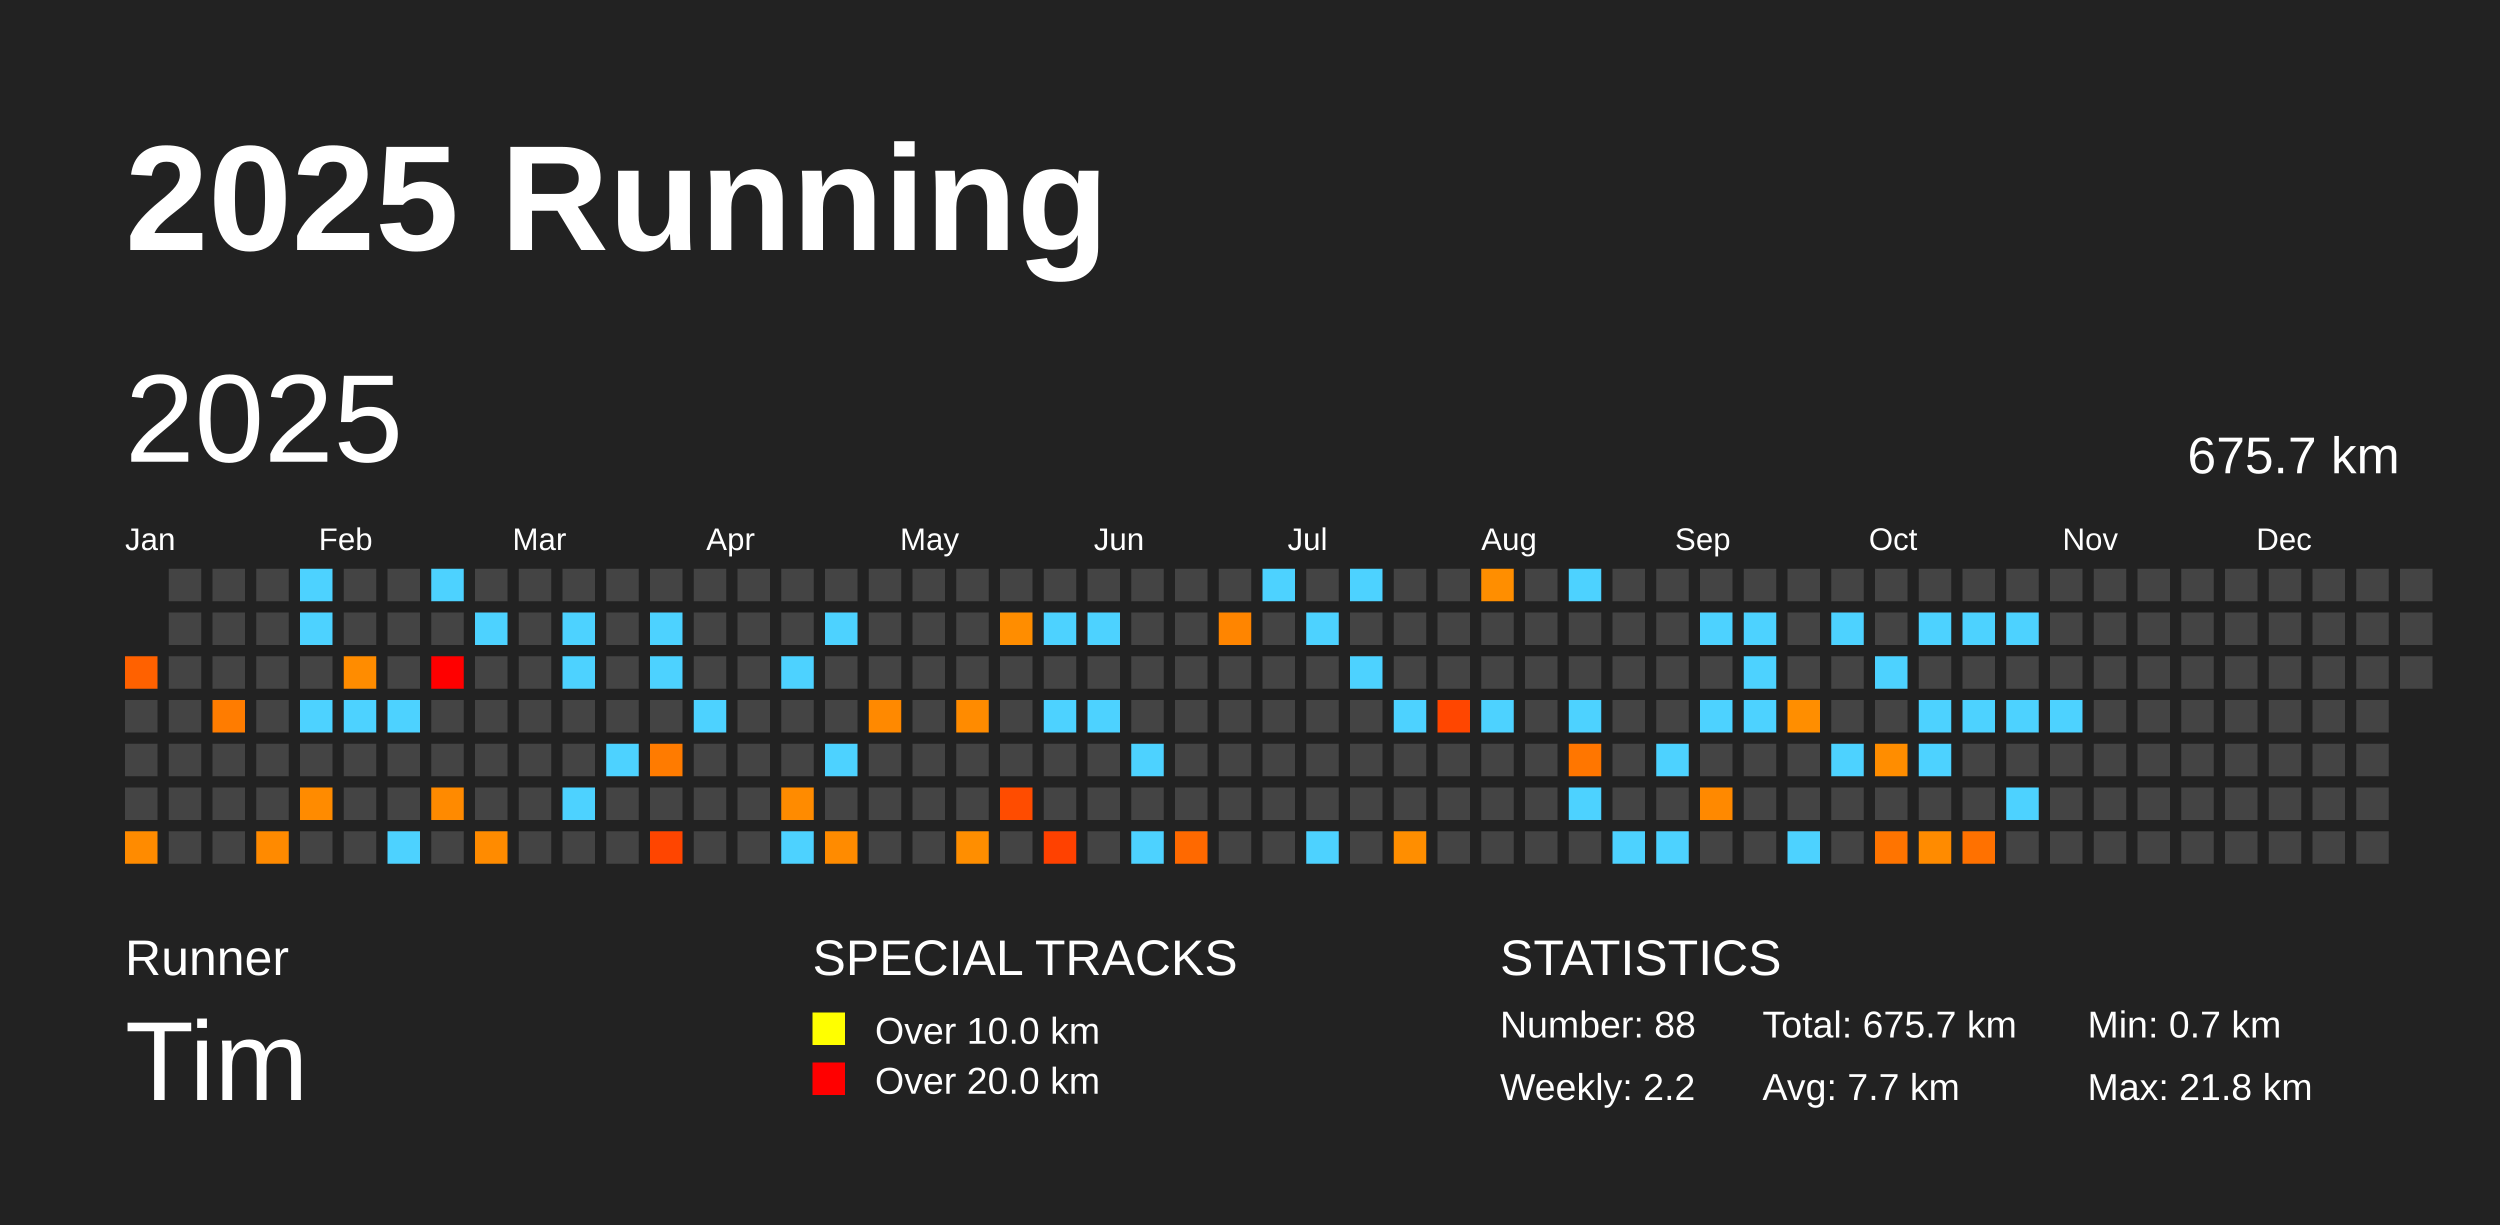
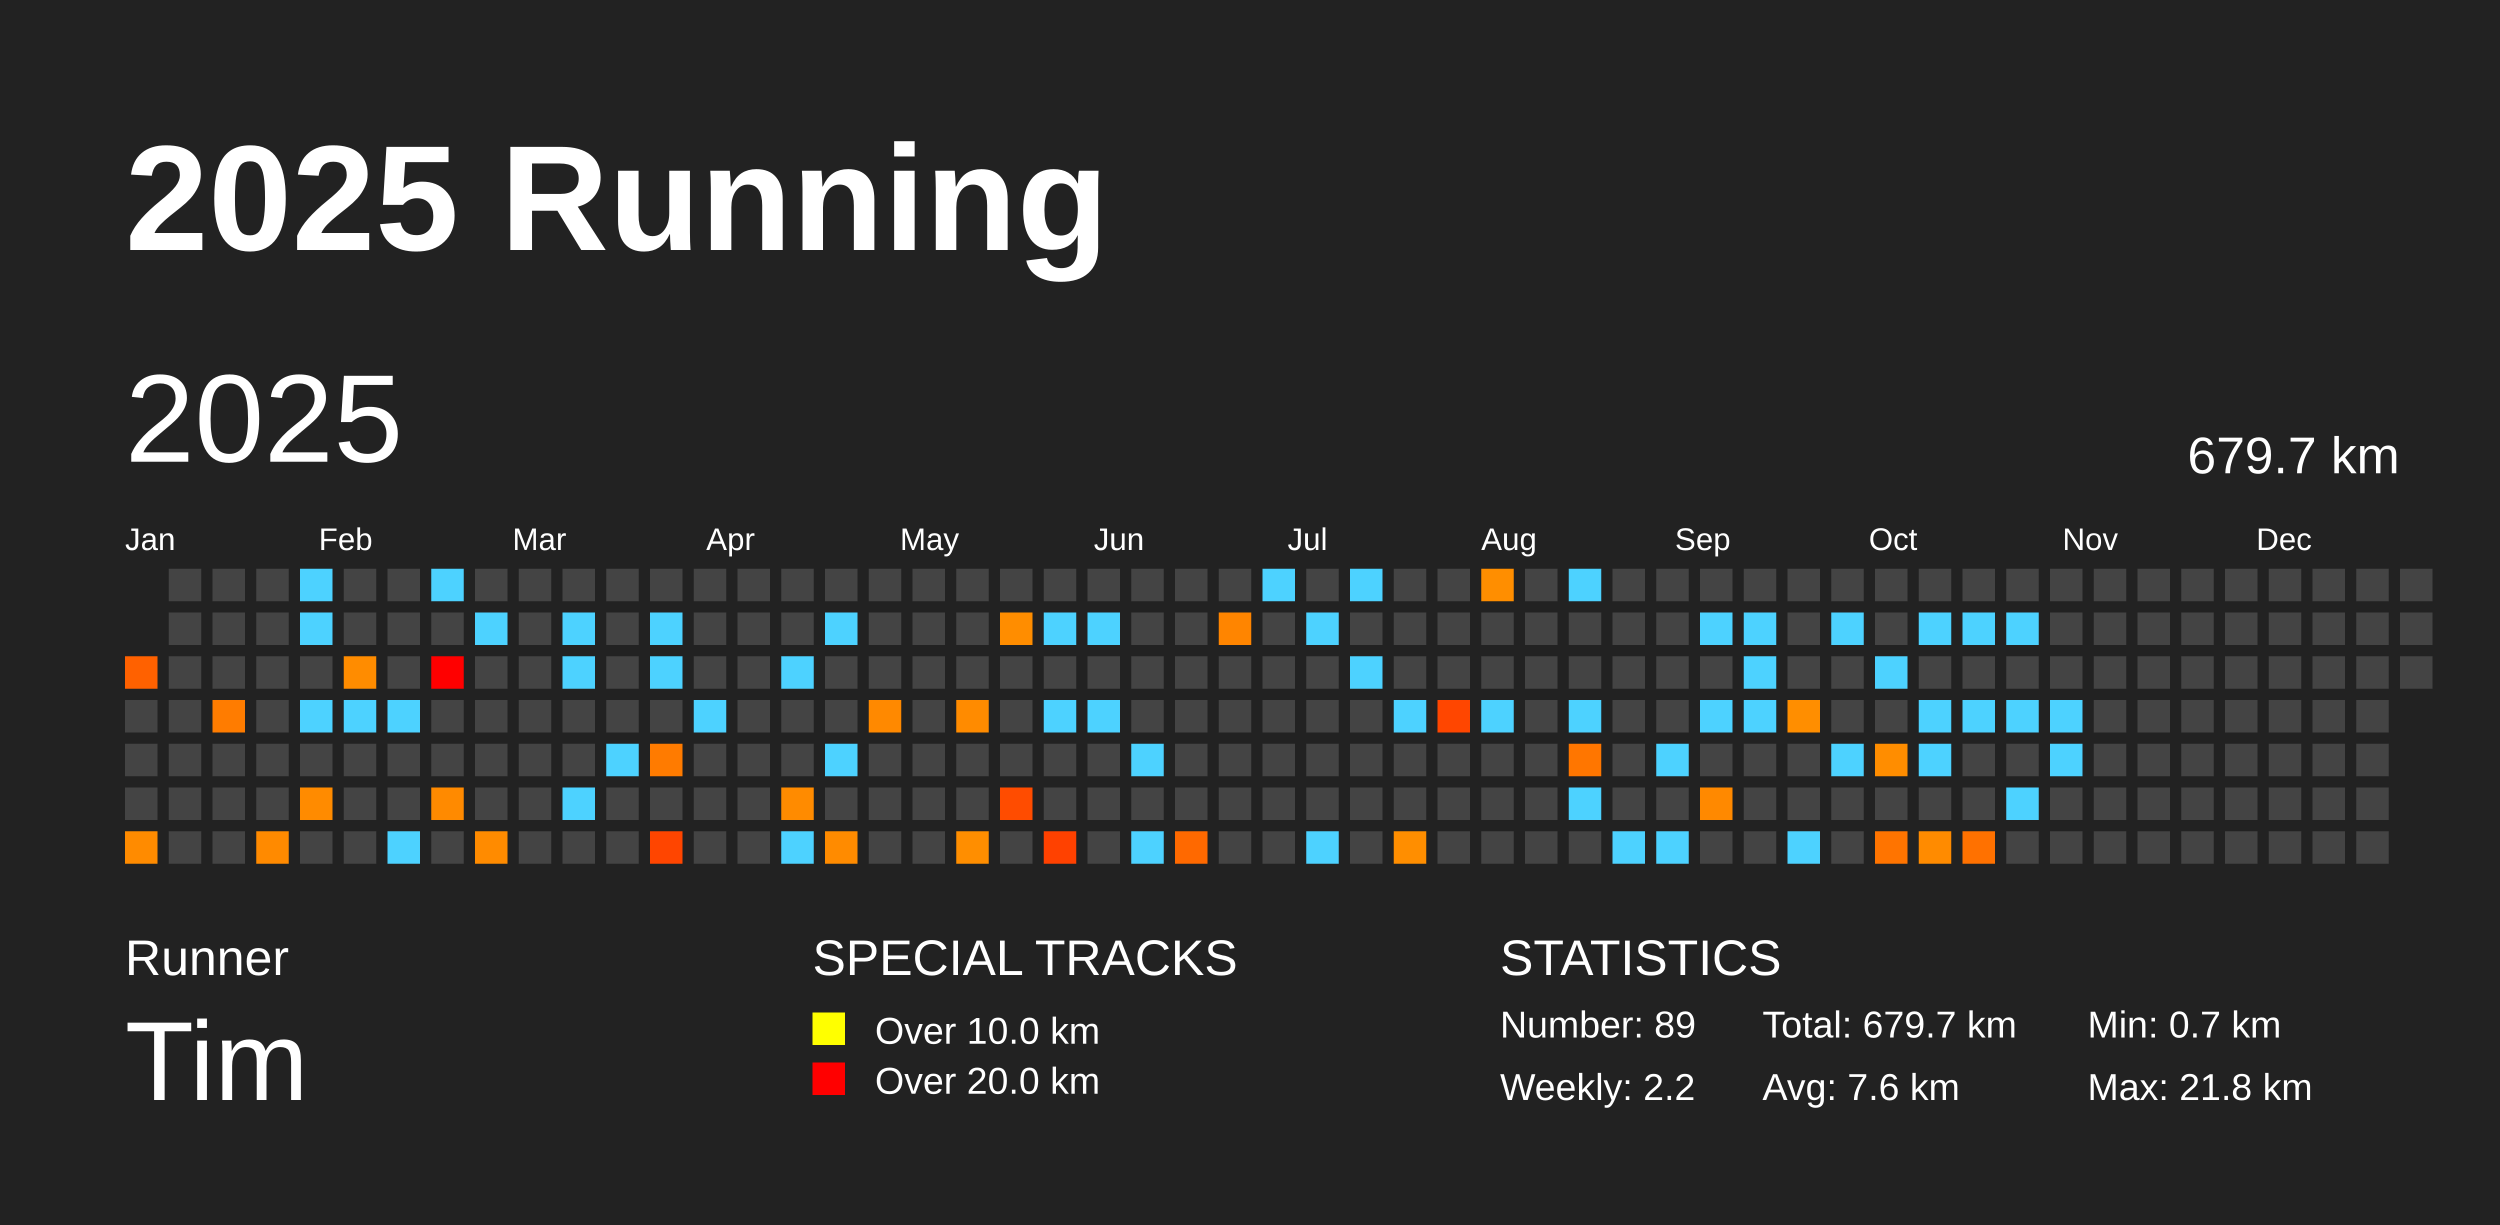
<svg xmlns="http://www.w3.org/2000/svg" baseProfile="full" height="98mm" version="1.1" viewBox="0,0,200,98" width="200mm">
  <defs />
  <rect fill="#222222" height="98" width="200" x="0" y="0" />
  <text fill="#FFFFFF" style="font-size:12px; font-family:Arial; font-weight:bold;" x="10" y="20">2025 Running</text>
  <text fill="#FFFFFF" style="font-size:4px; font-family:Arial" x="10" y="78">Runner</text>
  <text fill="#FFFFFF" style="font-size:9px; font-family:Arial" x="10" y="88">Tim</text>
  <text fill="#FFFFFF" style="font-size:4px; font-family:Arial" x="65" y="78">SPECIAL TRACKS</text>
  <rect fill="yellow" height="2.6" width="2.6" x="65" y="81" />
  <text fill="#FFFFFF" style="font-size:3px; font-family:Arial" x="70" y="83.5">Over 10.0 km</text>
  <rect fill="red" height="2.6" width="2.6" x="65" y="85" />
  <text fill="#FFFFFF" style="font-size:3px; font-family:Arial" x="70" y="87.5">Over 20.0 km</text>
  <text fill="#FFFFFF" style="font-size:4px; font-family:Arial" x="120" y="78">STATISTICS</text>
-   <text fill="#FFFFFF" style="font-size:3px; font-family:Arial" x="120" y="83">Number: 88</text>
+   <text fill="#FFFFFF" style="font-size:3px; font-family:Arial" x="120" y="83">Number: 89</text>
  <text fill="#FFFFFF" style="font-size:3px; font-family:Arial" x="120" y="88">Weekly: 2.2</text>
-   <text fill="#FFFFFF" style="font-size:3px; font-family:Arial" x="141" y="83">Total: 675.7 km</text>
-   <text fill="#FFFFFF" style="font-size:3px; font-family:Arial" x="141" y="88">Avg: 7.7 km</text>
+   <text fill="#FFFFFF" style="font-size:3px; font-family:Arial" x="141" y="83">Total: 679.7 km</text>
+   <text fill="#FFFFFF" style="font-size:3px; font-family:Arial" x="141" y="88">Avg: 7.6 km</text>
  <text fill="#FFFFFF" style="font-size:3px; font-family:Arial" x="167" y="83">Min: 0.7 km</text>
  <text fill="#FFFFFF" style="font-size:3px; font-family:Arial" x="167" y="88">Max: 21.8 km</text>
  <text dominant-baseline="hanging" fill="#FFFFFF" style="font-size:10.0px; font-family:Arial;" x="10" y="30">2025</text>
-   <text dominant-baseline="hanging" fill="#FFFFFF" style="font-size:4.125px; font-family:Arial;" x="175" y="35">675.7 km</text>
+   <text dominant-baseline="hanging" fill="#FFFFFF" style="font-size:4.125px; font-family:Arial;" x="175" y="35">679.7 km</text>
  <text fill="#FFFFFF" style="font-size:2.5px; font-family:Arial" x="10.0" y="44">Jan</text>
  <text fill="#FFFFFF" style="font-size:2.5px; font-family:Arial" x="25.5" y="44">Feb</text>
  <text fill="#FFFFFF" style="font-size:2.5px; font-family:Arial" x="41.0" y="44">Mar</text>
  <text fill="#FFFFFF" style="font-size:2.5px; font-family:Arial" x="56.5" y="44">Apr</text>
  <text fill="#FFFFFF" style="font-size:2.5px; font-family:Arial" x="72.0" y="44">May</text>
  <text fill="#FFFFFF" style="font-size:2.5px; font-family:Arial" x="87.5" y="44">Jun</text>
  <text fill="#FFFFFF" style="font-size:2.5px; font-family:Arial" x="103.0" y="44">Jul</text>
  <text fill="#FFFFFF" style="font-size:2.5px; font-family:Arial" x="118.5" y="44">Aug</text>
  <text fill="#FFFFFF" style="font-size:2.5px; font-family:Arial" x="134.0" y="44">Sep</text>
  <text fill="#FFFFFF" style="font-size:2.5px; font-family:Arial" x="149.5" y="44">Oct</text>
  <text fill="#FFFFFF" style="font-size:2.5px; font-family:Arial" x="165.0" y="44">Nov</text>
  <text fill="#FFFFFF" style="font-size:2.5px; font-family:Arial" x="180.5" y="44">Dec</text>
  <rect fill="#ff6100" height="2.6" width="2.6" x="10.0" y="52.5" />
  <rect fill="#444444" height="2.6" width="2.6" x="10.0" y="56.0" />
  <rect fill="#444444" height="2.6" width="2.6" x="10.0" y="59.5" />
  <rect fill="#444444" height="2.6" width="2.6" x="10.0" y="63.0" />
  <rect fill="#ff8b00" height="2.6" width="2.6" x="10.0" y="66.5" />
  <rect fill="#444444" height="2.6" width="2.6" x="13.5" y="45.5" />
  <rect fill="#444444" height="2.6" width="2.6" x="13.5" y="49.0" />
  <rect fill="#444444" height="2.6" width="2.6" x="13.5" y="52.5" />
  <rect fill="#444444" height="2.6" width="2.6" x="13.5" y="56.0" />
  <rect fill="#444444" height="2.6" width="2.6" x="13.5" y="59.5" />
  <rect fill="#444444" height="2.6" width="2.6" x="13.5" y="63.0" />
  <rect fill="#444444" height="2.6" width="2.6" x="13.5" y="66.5" />
  <rect fill="#444444" height="2.6" width="2.6" x="17.0" y="45.5" />
  <rect fill="#444444" height="2.6" width="2.6" x="17.0" y="49.0" />
  <rect fill="#444444" height="2.6" width="2.6" x="17.0" y="52.5" />
  <rect fill="#ff7c00" height="2.6" width="2.6" x="17.0" y="56.0" />
  <rect fill="#444444" height="2.6" width="2.6" x="17.0" y="59.5" />
  <rect fill="#444444" height="2.6" width="2.6" x="17.0" y="63.0" />
  <rect fill="#444444" height="2.6" width="2.6" x="17.0" y="66.5" />
  <rect fill="#444444" height="2.6" width="2.6" x="20.5" y="45.5" />
  <rect fill="#444444" height="2.6" width="2.6" x="20.5" y="49.0" />
  <rect fill="#444444" height="2.6" width="2.6" x="20.5" y="52.5" />
  <rect fill="#444444" height="2.6" width="2.6" x="20.5" y="56.0" />
  <rect fill="#444444" height="2.6" width="2.6" x="20.5" y="59.5" />
  <rect fill="#444444" height="2.6" width="2.6" x="20.5" y="63.0" />
  <rect fill="#ff8a00" height="2.6" width="2.6" x="20.5" y="66.5" />
  <rect fill="#4dd2ff" height="2.6" width="2.6" x="24.0" y="45.5" />
  <rect fill="#4dd2ff" height="2.6" width="2.6" x="24.0" y="49.0" />
  <rect fill="#444444" height="2.6" width="2.6" x="24.0" y="52.5" />
  <rect fill="#4dd2ff" height="2.6" width="2.6" x="24.0" y="56.0" />
  <rect fill="#444444" height="2.6" width="2.6" x="24.0" y="59.5" />
  <rect fill="#ff8b00" height="2.6" width="2.6" x="24.0" y="63.0" />
  <rect fill="#444444" height="2.6" width="2.6" x="24.0" y="66.5" />
  <rect fill="#444444" height="2.6" width="2.6" x="27.5" y="45.5" />
  <rect fill="#444444" height="2.6" width="2.6" x="27.5" y="49.0" />
  <rect fill="#ff8c00" height="2.6" width="2.6" x="27.5" y="52.5" />
  <rect fill="#4dd2ff" height="2.6" width="2.6" x="27.5" y="56.0" />
  <rect fill="#444444" height="2.6" width="2.6" x="27.5" y="59.5" />
  <rect fill="#444444" height="2.6" width="2.6" x="27.5" y="63.0" />
  <rect fill="#444444" height="2.6" width="2.6" x="27.5" y="66.5" />
  <rect fill="#444444" height="2.6" width="2.6" x="31.0" y="45.5" />
  <rect fill="#444444" height="2.6" width="2.6" x="31.0" y="49.0" />
  <rect fill="#444444" height="2.6" width="2.6" x="31.0" y="52.5" />
  <rect fill="#4dd2ff" height="2.6" width="2.6" x="31.0" y="56.0" />
  <rect fill="#444444" height="2.6" width="2.6" x="31.0" y="59.5" />
  <rect fill="#444444" height="2.6" width="2.6" x="31.0" y="63.0" />
  <rect fill="#4dd2ff" height="2.6" width="2.6" x="31.0" y="66.5" />
  <rect fill="#4dd2ff" height="2.6" width="2.6" x="34.5" y="45.5" />
  <rect fill="#444444" height="2.6" width="2.6" x="34.5" y="49.0" />
  <rect fill="red" height="2.6" width="2.6" x="34.5" y="52.5" />
  <rect fill="#444444" height="2.6" width="2.6" x="34.5" y="56.0" />
  <rect fill="#444444" height="2.6" width="2.6" x="34.5" y="59.5" />
  <rect fill="#ff8a00" height="2.6" width="2.6" x="34.5" y="63.0" />
  <rect fill="#444444" height="2.6" width="2.6" x="34.5" y="66.5" />
  <rect fill="#444444" height="2.6" width="2.6" x="38.0" y="45.5" />
  <rect fill="#4dd2ff" height="2.6" width="2.6" x="38.0" y="49.0" />
  <rect fill="#444444" height="2.6" width="2.6" x="38.0" y="52.5" />
  <rect fill="#444444" height="2.6" width="2.6" x="38.0" y="56.0" />
  <rect fill="#444444" height="2.6" width="2.6" x="38.0" y="59.5" />
  <rect fill="#444444" height="2.6" width="2.6" x="38.0" y="63.0" />
  <rect fill="#ff8b00" height="2.6" width="2.6" x="38.0" y="66.5" />
  <rect fill="#444444" height="2.6" width="2.6" x="41.5" y="45.5" />
  <rect fill="#444444" height="2.6" width="2.6" x="41.5" y="49.0" />
  <rect fill="#444444" height="2.6" width="2.6" x="41.5" y="52.5" />
  <rect fill="#444444" height="2.6" width="2.6" x="41.5" y="56.0" />
  <rect fill="#444444" height="2.6" width="2.6" x="41.5" y="59.5" />
  <rect fill="#444444" height="2.6" width="2.6" x="41.5" y="63.0" />
  <rect fill="#444444" height="2.6" width="2.6" x="41.5" y="66.5" />
  <rect fill="#444444" height="2.6" width="2.6" x="45.0" y="45.5" />
  <rect fill="#4dd2ff" height="2.6" width="2.6" x="45.0" y="49.0" />
  <rect fill="#4dd2ff" height="2.6" width="2.6" x="45.0" y="52.5" />
  <rect fill="#444444" height="2.6" width="2.6" x="45.0" y="56.0" />
  <rect fill="#444444" height="2.6" width="2.6" x="45.0" y="59.5" />
  <rect fill="#4dd2ff" height="2.6" width="2.6" x="45.0" y="63.0" />
  <rect fill="#444444" height="2.6" width="2.6" x="45.0" y="66.5" />
  <rect fill="#444444" height="2.6" width="2.6" x="48.5" y="45.5" />
  <rect fill="#444444" height="2.6" width="2.6" x="48.5" y="49.0" />
  <rect fill="#444444" height="2.6" width="2.6" x="48.5" y="52.5" />
  <rect fill="#444444" height="2.6" width="2.6" x="48.5" y="56.0" />
  <rect fill="#4dd2ff" height="2.6" width="2.6" x="48.5" y="59.5" />
  <rect fill="#444444" height="2.6" width="2.6" x="48.5" y="63.0" />
  <rect fill="#444444" height="2.6" width="2.6" x="48.5" y="66.5" />
  <rect fill="#444444" height="2.6" width="2.6" x="52.0" y="45.5" />
  <rect fill="#4dd2ff" height="2.6" width="2.6" x="52.0" y="49.0" />
  <rect fill="#4dd2ff" height="2.6" width="2.6" x="52.0" y="52.5" />
  <rect fill="#444444" height="2.6" width="2.6" x="52.0" y="56.0" />
  <rect fill="#ff7b00" height="2.6" width="2.6" x="52.0" y="59.5" />
  <rect fill="#444444" height="2.6" width="2.6" x="52.0" y="63.0" />
  <rect fill="#ff4500" height="2.6" width="2.6" x="52.0" y="66.5" />
  <rect fill="#444444" height="2.6" width="2.6" x="55.5" y="45.5" />
  <rect fill="#444444" height="2.6" width="2.6" x="55.5" y="49.0" />
  <rect fill="#444444" height="2.6" width="2.6" x="55.5" y="52.5" />
  <rect fill="#4dd2ff" height="2.6" width="2.6" x="55.5" y="56.0" />
  <rect fill="#444444" height="2.6" width="2.6" x="55.5" y="59.5" />
  <rect fill="#444444" height="2.6" width="2.6" x="55.5" y="63.0" />
  <rect fill="#444444" height="2.6" width="2.6" x="55.5" y="66.5" />
  <rect fill="#444444" height="2.6" width="2.6" x="59.0" y="45.5" />
  <rect fill="#444444" height="2.6" width="2.6" x="59.0" y="49.0" />
  <rect fill="#444444" height="2.6" width="2.6" x="59.0" y="52.5" />
  <rect fill="#444444" height="2.6" width="2.6" x="59.0" y="56.0" />
  <rect fill="#444444" height="2.6" width="2.6" x="59.0" y="59.5" />
  <rect fill="#444444" height="2.6" width="2.6" x="59.0" y="63.0" />
  <rect fill="#444444" height="2.6" width="2.6" x="59.0" y="66.5" />
  <rect fill="#444444" height="2.6" width="2.6" x="62.5" y="45.5" />
  <rect fill="#444444" height="2.6" width="2.6" x="62.5" y="49.0" />
  <rect fill="#4dd2ff" height="2.6" width="2.6" x="62.5" y="52.5" />
  <rect fill="#444444" height="2.6" width="2.6" x="62.5" y="56.0" />
  <rect fill="#444444" height="2.6" width="2.6" x="62.5" y="59.5" />
  <rect fill="#ff8b00" height="2.6" width="2.6" x="62.5" y="63.0" />
  <rect fill="#4dd2ff" height="2.6" width="2.6" x="62.5" y="66.5" />
  <rect fill="#444444" height="2.6" width="2.6" x="66.0" y="45.5" />
  <rect fill="#4dd2ff" height="2.6" width="2.6" x="66.0" y="49.0" />
  <rect fill="#444444" height="2.6" width="2.6" x="66.0" y="52.5" />
  <rect fill="#444444" height="2.6" width="2.6" x="66.0" y="56.0" />
  <rect fill="#4dd2ff" height="2.6" width="2.6" x="66.0" y="59.5" />
  <rect fill="#444444" height="2.6" width="2.6" x="66.0" y="63.0" />
  <rect fill="#ff8b00" height="2.6" width="2.6" x="66.0" y="66.5" />
  <rect fill="#444444" height="2.6" width="2.6" x="69.5" y="45.5" />
  <rect fill="#444444" height="2.6" width="2.6" x="69.5" y="49.0" />
  <rect fill="#444444" height="2.6" width="2.6" x="69.5" y="52.5" />
  <rect fill="#ff8900" height="2.6" width="2.6" x="69.5" y="56.0" />
  <rect fill="#444444" height="2.6" width="2.6" x="69.5" y="59.5" />
  <rect fill="#444444" height="2.6" width="2.6" x="69.5" y="63.0" />
  <rect fill="#444444" height="2.6" width="2.6" x="69.5" y="66.5" />
  <rect fill="#444444" height="2.6" width="2.6" x="73.0" y="45.5" />
  <rect fill="#444444" height="2.6" width="2.6" x="73.0" y="49.0" />
  <rect fill="#444444" height="2.6" width="2.6" x="73.0" y="52.5" />
  <rect fill="#444444" height="2.6" width="2.6" x="73.0" y="56.0" />
  <rect fill="#444444" height="2.6" width="2.6" x="73.0" y="59.5" />
  <rect fill="#444444" height="2.6" width="2.6" x="73.0" y="63.0" />
  <rect fill="#444444" height="2.6" width="2.6" x="73.0" y="66.5" />
  <rect fill="#444444" height="2.6" width="2.6" x="76.5" y="45.5" />
  <rect fill="#444444" height="2.6" width="2.6" x="76.5" y="49.0" />
  <rect fill="#444444" height="2.6" width="2.6" x="76.5" y="52.5" />
  <rect fill="#ff8b00" height="2.6" width="2.6" x="76.5" y="56.0" />
  <rect fill="#444444" height="2.6" width="2.6" x="76.5" y="59.5" />
  <rect fill="#444444" height="2.6" width="2.6" x="76.5" y="63.0" />
  <rect fill="#ff8e00" height="2.6" width="2.6" x="76.5" y="66.5" />
  <rect fill="#444444" height="2.6" width="2.6" x="80.0" y="45.5" />
  <rect fill="#ff8d00" height="2.6" width="2.6" x="80.0" y="49.0" />
  <rect fill="#444444" height="2.6" width="2.6" x="80.0" y="52.5" />
  <rect fill="#444444" height="2.6" width="2.6" x="80.0" y="56.0" />
  <rect fill="#444444" height="2.6" width="2.6" x="80.0" y="59.5" />
  <rect fill="#ff4c00" height="2.6" width="2.6" x="80.0" y="63.0" />
  <rect fill="#444444" height="2.6" width="2.6" x="80.0" y="66.5" />
  <rect fill="#444444" height="2.6" width="2.6" x="83.5" y="45.5" />
  <rect fill="#4dd2ff" height="2.6" width="2.6" x="83.5" y="49.0" />
  <rect fill="#444444" height="2.6" width="2.6" x="83.5" y="52.5" />
  <rect fill="#4dd2ff" height="2.6" width="2.6" x="83.5" y="56.0" />
  <rect fill="#444444" height="2.6" width="2.6" x="83.5" y="59.5" />
  <rect fill="#444444" height="2.6" width="2.6" x="83.5" y="63.0" />
  <rect fill="#ff4100" height="2.6" width="2.6" x="83.5" y="66.5" />
  <rect fill="#444444" height="2.6" width="2.6" x="87.0" y="45.5" />
  <rect fill="#4dd2ff" height="2.6" width="2.6" x="87.0" y="49.0" />
  <rect fill="#444444" height="2.6" width="2.6" x="87.0" y="52.5" />
  <rect fill="#4dd2ff" height="2.6" width="2.6" x="87.0" y="56.0" />
  <rect fill="#444444" height="2.6" width="2.6" x="87.0" y="59.5" />
  <rect fill="#444444" height="2.6" width="2.6" x="87.0" y="63.0" />
  <rect fill="#444444" height="2.6" width="2.6" x="87.0" y="66.5" />
  <rect fill="#444444" height="2.6" width="2.6" x="90.5" y="45.5" />
  <rect fill="#444444" height="2.6" width="2.6" x="90.5" y="49.0" />
  <rect fill="#444444" height="2.6" width="2.6" x="90.5" y="52.5" />
  <rect fill="#444444" height="2.6" width="2.6" x="90.5" y="56.0" />
  <rect fill="#4dd2ff" height="2.6" width="2.6" x="90.5" y="59.5" />
  <rect fill="#444444" height="2.6" width="2.6" x="90.5" y="63.0" />
  <rect fill="#4dd2ff" height="2.6" width="2.6" x="90.5" y="66.5" />
  <rect fill="#444444" height="2.6" width="2.6" x="94.0" y="45.5" />
  <rect fill="#444444" height="2.6" width="2.6" x="94.0" y="49.0" />
  <rect fill="#444444" height="2.6" width="2.6" x="94.0" y="52.5" />
  <rect fill="#444444" height="2.6" width="2.6" x="94.0" y="56.0" />
  <rect fill="#444444" height="2.6" width="2.6" x="94.0" y="59.5" />
  <rect fill="#444444" height="2.6" width="2.6" x="94.0" y="63.0" />
  <rect fill="#ff6900" height="2.6" width="2.6" x="94.0" y="66.5" />
  <rect fill="#444444" height="2.6" width="2.6" x="97.5" y="45.5" />
  <rect fill="#ff8500" height="2.6" width="2.6" x="97.5" y="49.0" />
  <rect fill="#444444" height="2.6" width="2.6" x="97.5" y="52.5" />
  <rect fill="#444444" height="2.6" width="2.6" x="97.5" y="56.0" />
  <rect fill="#444444" height="2.6" width="2.6" x="97.5" y="59.5" />
  <rect fill="#444444" height="2.6" width="2.6" x="97.5" y="63.0" />
  <rect fill="#444444" height="2.6" width="2.6" x="97.5" y="66.5" />
  <rect fill="#4dd2ff" height="2.6" width="2.6" x="101.0" y="45.5" />
  <rect fill="#444444" height="2.6" width="2.6" x="101.0" y="49.0" />
  <rect fill="#444444" height="2.6" width="2.6" x="101.0" y="52.5" />
  <rect fill="#444444" height="2.6" width="2.6" x="101.0" y="56.0" />
  <rect fill="#444444" height="2.6" width="2.6" x="101.0" y="59.5" />
  <rect fill="#444444" height="2.6" width="2.6" x="101.0" y="63.0" />
  <rect fill="#444444" height="2.6" width="2.6" x="101.0" y="66.5" />
  <rect fill="#444444" height="2.6" width="2.6" x="104.5" y="45.5" />
  <rect fill="#4dd2ff" height="2.6" width="2.6" x="104.5" y="49.0" />
  <rect fill="#444444" height="2.6" width="2.6" x="104.5" y="52.5" />
  <rect fill="#444444" height="2.6" width="2.6" x="104.5" y="56.0" />
  <rect fill="#444444" height="2.6" width="2.6" x="104.5" y="59.5" />
  <rect fill="#444444" height="2.6" width="2.6" x="104.5" y="63.0" />
  <rect fill="#4dd2ff" height="2.6" width="2.6" x="104.5" y="66.5" />
  <rect fill="#4dd2ff" height="2.6" width="2.6" x="108.0" y="45.5" />
  <rect fill="#444444" height="2.6" width="2.6" x="108.0" y="49.0" />
  <rect fill="#4dd2ff" height="2.6" width="2.6" x="108.0" y="52.5" />
  <rect fill="#444444" height="2.6" width="2.6" x="108.0" y="56.0" />
  <rect fill="#444444" height="2.6" width="2.6" x="108.0" y="59.5" />
  <rect fill="#444444" height="2.6" width="2.6" x="108.0" y="63.0" />
  <rect fill="#444444" height="2.6" width="2.6" x="108.0" y="66.5" />
  <rect fill="#444444" height="2.6" width="2.6" x="111.5" y="45.5" />
  <rect fill="#444444" height="2.6" width="2.6" x="111.5" y="49.0" />
  <rect fill="#444444" height="2.6" width="2.6" x="111.5" y="52.5" />
  <rect fill="#4dd2ff" height="2.6" width="2.6" x="111.5" y="56.0" />
  <rect fill="#444444" height="2.6" width="2.6" x="111.5" y="59.5" />
  <rect fill="#444444" height="2.6" width="2.6" x="111.5" y="63.0" />
  <rect fill="#ff8e00" height="2.6" width="2.6" x="111.5" y="66.5" />
  <rect fill="#444444" height="2.6" width="2.6" x="115.0" y="45.5" />
  <rect fill="#444444" height="2.6" width="2.6" x="115.0" y="49.0" />
  <rect fill="#444444" height="2.6" width="2.6" x="115.0" y="52.5" />
  <rect fill="#ff4600" height="2.6" width="2.6" x="115.0" y="56.0" />
  <rect fill="#444444" height="2.6" width="2.6" x="115.0" y="59.5" />
  <rect fill="#444444" height="2.6" width="2.6" x="115.0" y="63.0" />
  <rect fill="#444444" height="2.6" width="2.6" x="115.0" y="66.5" />
  <rect fill="#ff8e00" height="2.6" width="2.6" x="118.5" y="45.5" />
  <rect fill="#444444" height="2.6" width="2.6" x="118.5" y="49.0" />
  <rect fill="#444444" height="2.6" width="2.6" x="118.5" y="52.5" />
  <rect fill="#4dd2ff" height="2.6" width="2.6" x="118.5" y="56.0" />
  <rect fill="#444444" height="2.6" width="2.6" x="118.5" y="59.5" />
  <rect fill="#444444" height="2.6" width="2.6" x="118.5" y="63.0" />
  <rect fill="#444444" height="2.6" width="2.6" x="118.5" y="66.5" />
  <rect fill="#444444" height="2.6" width="2.6" x="122.0" y="45.5" />
  <rect fill="#444444" height="2.6" width="2.6" x="122.0" y="49.0" />
  <rect fill="#444444" height="2.6" width="2.6" x="122.0" y="52.5" />
  <rect fill="#444444" height="2.6" width="2.6" x="122.0" y="56.0" />
  <rect fill="#444444" height="2.6" width="2.6" x="122.0" y="59.5" />
  <rect fill="#444444" height="2.6" width="2.6" x="122.0" y="63.0" />
  <rect fill="#444444" height="2.6" width="2.6" x="122.0" y="66.5" />
  <rect fill="#4dd2ff" height="2.6" width="2.6" x="125.5" y="45.5" />
  <rect fill="#444444" height="2.6" width="2.6" x="125.5" y="49.0" />
  <rect fill="#444444" height="2.6" width="2.6" x="125.5" y="52.5" />
  <rect fill="#4dd2ff" height="2.6" width="2.6" x="125.5" y="56.0" />
  <rect fill="#ff7600" height="2.6" width="2.6" x="125.5" y="59.5" />
  <rect fill="#4dd2ff" height="2.6" width="2.6" x="125.5" y="63.0" />
  <rect fill="#444444" height="2.6" width="2.6" x="125.5" y="66.5" />
  <rect fill="#444444" height="2.6" width="2.6" x="129.0" y="45.5" />
  <rect fill="#444444" height="2.6" width="2.6" x="129.0" y="49.0" />
  <rect fill="#444444" height="2.6" width="2.6" x="129.0" y="52.5" />
  <rect fill="#444444" height="2.6" width="2.6" x="129.0" y="56.0" />
  <rect fill="#444444" height="2.6" width="2.6" x="129.0" y="59.5" />
  <rect fill="#444444" height="2.6" width="2.6" x="129.0" y="63.0" />
  <rect fill="#4dd2ff" height="2.6" width="2.6" x="129.0" y="66.5" />
  <rect fill="#444444" height="2.6" width="2.6" x="132.5" y="45.5" />
  <rect fill="#444444" height="2.6" width="2.6" x="132.5" y="49.0" />
  <rect fill="#444444" height="2.6" width="2.6" x="132.5" y="52.5" />
  <rect fill="#444444" height="2.6" width="2.6" x="132.5" y="56.0" />
  <rect fill="#4dd2ff" height="2.6" width="2.6" x="132.5" y="59.5" />
  <rect fill="#444444" height="2.6" width="2.6" x="132.5" y="63.0" />
  <rect fill="#4dd2ff" height="2.6" width="2.6" x="132.5" y="66.5" />
  <rect fill="#444444" height="2.6" width="2.6" x="136.0" y="45.5" />
  <rect fill="#4dd2ff" height="2.6" width="2.6" x="136.0" y="49.0" />
  <rect fill="#444444" height="2.6" width="2.6" x="136.0" y="52.5" />
  <rect fill="#4dd2ff" height="2.6" width="2.6" x="136.0" y="56.0" />
  <rect fill="#444444" height="2.6" width="2.6" x="136.0" y="59.5" />
  <rect fill="#ff8900" height="2.6" width="2.6" x="136.0" y="63.0" />
  <rect fill="#444444" height="2.6" width="2.6" x="136.0" y="66.5" />
  <rect fill="#444444" height="2.6" width="2.6" x="139.5" y="45.5" />
  <rect fill="#4dd2ff" height="2.6" width="2.6" x="139.5" y="49.0" />
  <rect fill="#4dd2ff" height="2.6" width="2.6" x="139.5" y="52.5" />
  <rect fill="#4dd2ff" height="2.6" width="2.6" x="139.5" y="56.0" />
  <rect fill="#444444" height="2.6" width="2.6" x="139.5" y="59.5" />
  <rect fill="#444444" height="2.6" width="2.6" x="139.5" y="63.0" />
  <rect fill="#444444" height="2.6" width="2.6" x="139.5" y="66.5" />
  <rect fill="#444444" height="2.6" width="2.6" x="143.0" y="45.5" />
  <rect fill="#444444" height="2.6" width="2.6" x="143.0" y="49.0" />
  <rect fill="#444444" height="2.6" width="2.6" x="143.0" y="52.5" />
  <rect fill="#ff8e00" height="2.6" width="2.6" x="143.0" y="56.0" />
  <rect fill="#444444" height="2.6" width="2.6" x="143.0" y="59.5" />
  <rect fill="#444444" height="2.6" width="2.6" x="143.0" y="63.0" />
  <rect fill="#4dd2ff" height="2.6" width="2.6" x="143.0" y="66.5" />
  <rect fill="#444444" height="2.6" width="2.6" x="146.5" y="45.5" />
  <rect fill="#4dd2ff" height="2.6" width="2.6" x="146.5" y="49.0" />
  <rect fill="#444444" height="2.6" width="2.6" x="146.5" y="52.5" />
  <rect fill="#444444" height="2.6" width="2.6" x="146.5" y="56.0" />
  <rect fill="#4dd2ff" height="2.6" width="2.6" x="146.5" y="59.5" />
  <rect fill="#444444" height="2.6" width="2.6" x="146.5" y="63.0" />
  <rect fill="#444444" height="2.6" width="2.6" x="146.5" y="66.5" />
  <rect fill="#444444" height="2.6" width="2.6" x="150.0" y="45.5" />
  <rect fill="#444444" height="2.6" width="2.6" x="150.0" y="49.0" />
  <rect fill="#4dd2ff" height="2.6" width="2.6" x="150.0" y="52.5" />
  <rect fill="#444444" height="2.6" width="2.6" x="150.0" y="56.0" />
  <rect fill="#ff8d00" height="2.6" width="2.6" x="150.0" y="59.5" />
  <rect fill="#444444" height="2.6" width="2.6" x="150.0" y="63.0" />
  <rect fill="#ff7400" height="2.6" width="2.6" x="150.0" y="66.5" />
  <rect fill="#444444" height="2.6" width="2.6" x="153.5" y="45.5" />
  <rect fill="#4dd2ff" height="2.6" width="2.6" x="153.5" y="49.0" />
  <rect fill="#444444" height="2.6" width="2.6" x="153.5" y="52.5" />
  <rect fill="#4dd2ff" height="2.6" width="2.6" x="153.5" y="56.0" />
  <rect fill="#4dd2ff" height="2.6" width="2.6" x="153.5" y="59.5" />
  <rect fill="#444444" height="2.6" width="2.6" x="153.5" y="63.0" />
  <rect fill="#ff8b00" height="2.6" width="2.6" x="153.5" y="66.5" />
  <rect fill="#444444" height="2.6" width="2.6" x="157.0" y="45.5" />
  <rect fill="#4dd2ff" height="2.6" width="2.6" x="157.0" y="49.0" />
  <rect fill="#444444" height="2.6" width="2.6" x="157.0" y="52.5" />
  <rect fill="#4dd2ff" height="2.6" width="2.6" x="157.0" y="56.0" />
  <rect fill="#444444" height="2.6" width="2.6" x="157.0" y="59.5" />
  <rect fill="#444444" height="2.6" width="2.6" x="157.0" y="63.0" />
  <rect fill="#ff7100" height="2.6" width="2.6" x="157.0" y="66.5" />
  <rect fill="#444444" height="2.6" width="2.6" x="160.5" y="45.5" />
  <rect fill="#4dd2ff" height="2.6" width="2.6" x="160.5" y="49.0" />
  <rect fill="#444444" height="2.6" width="2.6" x="160.5" y="52.5" />
  <rect fill="#4dd2ff" height="2.6" width="2.6" x="160.5" y="56.0" />
  <rect fill="#444444" height="2.6" width="2.6" x="160.5" y="59.5" />
  <rect fill="#4dd2ff" height="2.6" width="2.6" x="160.5" y="63.0" />
  <rect fill="#444444" height="2.6" width="2.6" x="160.5" y="66.5" />
  <rect fill="#444444" height="2.6" width="2.6" x="164.0" y="45.5" />
  <rect fill="#444444" height="2.6" width="2.6" x="164.0" y="49.0" />
  <rect fill="#444444" height="2.6" width="2.6" x="164.0" y="52.5" />
  <rect fill="#4dd2ff" height="2.6" width="2.6" x="164.0" y="56.0" />
-   <rect fill="#444444" height="2.6" width="2.6" x="164.0" y="59.5" />
+   <rect fill="#4dd2ff" height="2.6" width="2.6" x="164.0" y="59.5" />
  <rect fill="#444444" height="2.6" width="2.6" x="164.0" y="63.0" />
  <rect fill="#444444" height="2.6" width="2.6" x="164.0" y="66.5" />
  <rect fill="#444444" height="2.6" width="2.6" x="167.5" y="45.5" />
  <rect fill="#444444" height="2.6" width="2.6" x="167.5" y="49.0" />
  <rect fill="#444444" height="2.6" width="2.6" x="167.5" y="52.5" />
  <rect fill="#444444" height="2.6" width="2.6" x="167.5" y="56.0" />
  <rect fill="#444444" height="2.6" width="2.6" x="167.5" y="59.5" />
  <rect fill="#444444" height="2.6" width="2.6" x="167.5" y="63.0" />
  <rect fill="#444444" height="2.6" width="2.6" x="167.5" y="66.5" />
  <rect fill="#444444" height="2.6" width="2.6" x="171.0" y="45.5" />
  <rect fill="#444444" height="2.6" width="2.6" x="171.0" y="49.0" />
  <rect fill="#444444" height="2.6" width="2.6" x="171.0" y="52.5" />
  <rect fill="#444444" height="2.6" width="2.6" x="171.0" y="56.0" />
  <rect fill="#444444" height="2.6" width="2.6" x="171.0" y="59.5" />
  <rect fill="#444444" height="2.6" width="2.6" x="171.0" y="63.0" />
  <rect fill="#444444" height="2.6" width="2.6" x="171.0" y="66.5" />
  <rect fill="#444444" height="2.6" width="2.6" x="174.5" y="45.5" />
  <rect fill="#444444" height="2.6" width="2.6" x="174.5" y="49.0" />
  <rect fill="#444444" height="2.6" width="2.6" x="174.5" y="52.5" />
  <rect fill="#444444" height="2.6" width="2.6" x="174.5" y="56.0" />
  <rect fill="#444444" height="2.6" width="2.6" x="174.5" y="59.5" />
  <rect fill="#444444" height="2.6" width="2.6" x="174.5" y="63.0" />
  <rect fill="#444444" height="2.6" width="2.6" x="174.5" y="66.5" />
  <rect fill="#444444" height="2.6" width="2.6" x="178.0" y="45.5" />
  <rect fill="#444444" height="2.6" width="2.6" x="178.0" y="49.0" />
  <rect fill="#444444" height="2.6" width="2.6" x="178.0" y="52.5" />
  <rect fill="#444444" height="2.6" width="2.6" x="178.0" y="56.0" />
  <rect fill="#444444" height="2.6" width="2.6" x="178.0" y="59.5" />
  <rect fill="#444444" height="2.6" width="2.6" x="178.0" y="63.0" />
  <rect fill="#444444" height="2.6" width="2.6" x="178.0" y="66.5" />
  <rect fill="#444444" height="2.6" width="2.6" x="181.5" y="45.5" />
  <rect fill="#444444" height="2.6" width="2.6" x="181.5" y="49.0" />
  <rect fill="#444444" height="2.6" width="2.6" x="181.5" y="52.5" />
  <rect fill="#444444" height="2.6" width="2.6" x="181.5" y="56.0" />
  <rect fill="#444444" height="2.6" width="2.6" x="181.5" y="59.5" />
  <rect fill="#444444" height="2.6" width="2.6" x="181.5" y="63.0" />
  <rect fill="#444444" height="2.6" width="2.6" x="181.5" y="66.5" />
  <rect fill="#444444" height="2.6" width="2.6" x="185.0" y="45.5" />
  <rect fill="#444444" height="2.6" width="2.6" x="185.0" y="49.0" />
  <rect fill="#444444" height="2.6" width="2.6" x="185.0" y="52.5" />
  <rect fill="#444444" height="2.6" width="2.6" x="185.0" y="56.0" />
  <rect fill="#444444" height="2.6" width="2.6" x="185.0" y="59.5" />
  <rect fill="#444444" height="2.6" width="2.6" x="185.0" y="63.0" />
  <rect fill="#444444" height="2.6" width="2.6" x="185.0" y="66.5" />
  <rect fill="#444444" height="2.6" width="2.6" x="188.5" y="45.5" />
  <rect fill="#444444" height="2.6" width="2.6" x="188.5" y="49.0" />
  <rect fill="#444444" height="2.6" width="2.6" x="188.5" y="52.5" />
  <rect fill="#444444" height="2.6" width="2.6" x="188.5" y="56.0" />
  <rect fill="#444444" height="2.6" width="2.6" x="188.5" y="59.5" />
  <rect fill="#444444" height="2.6" width="2.6" x="188.5" y="63.0" />
  <rect fill="#444444" height="2.6" width="2.6" x="188.5" y="66.5" />
  <rect fill="#444444" height="2.6" width="2.6" x="192.0" y="45.5" />
  <rect fill="#444444" height="2.6" width="2.6" x="192.0" y="49.0" />
  <rect fill="#444444" height="2.6" width="2.6" x="192.0" y="52.5" />
</svg>
